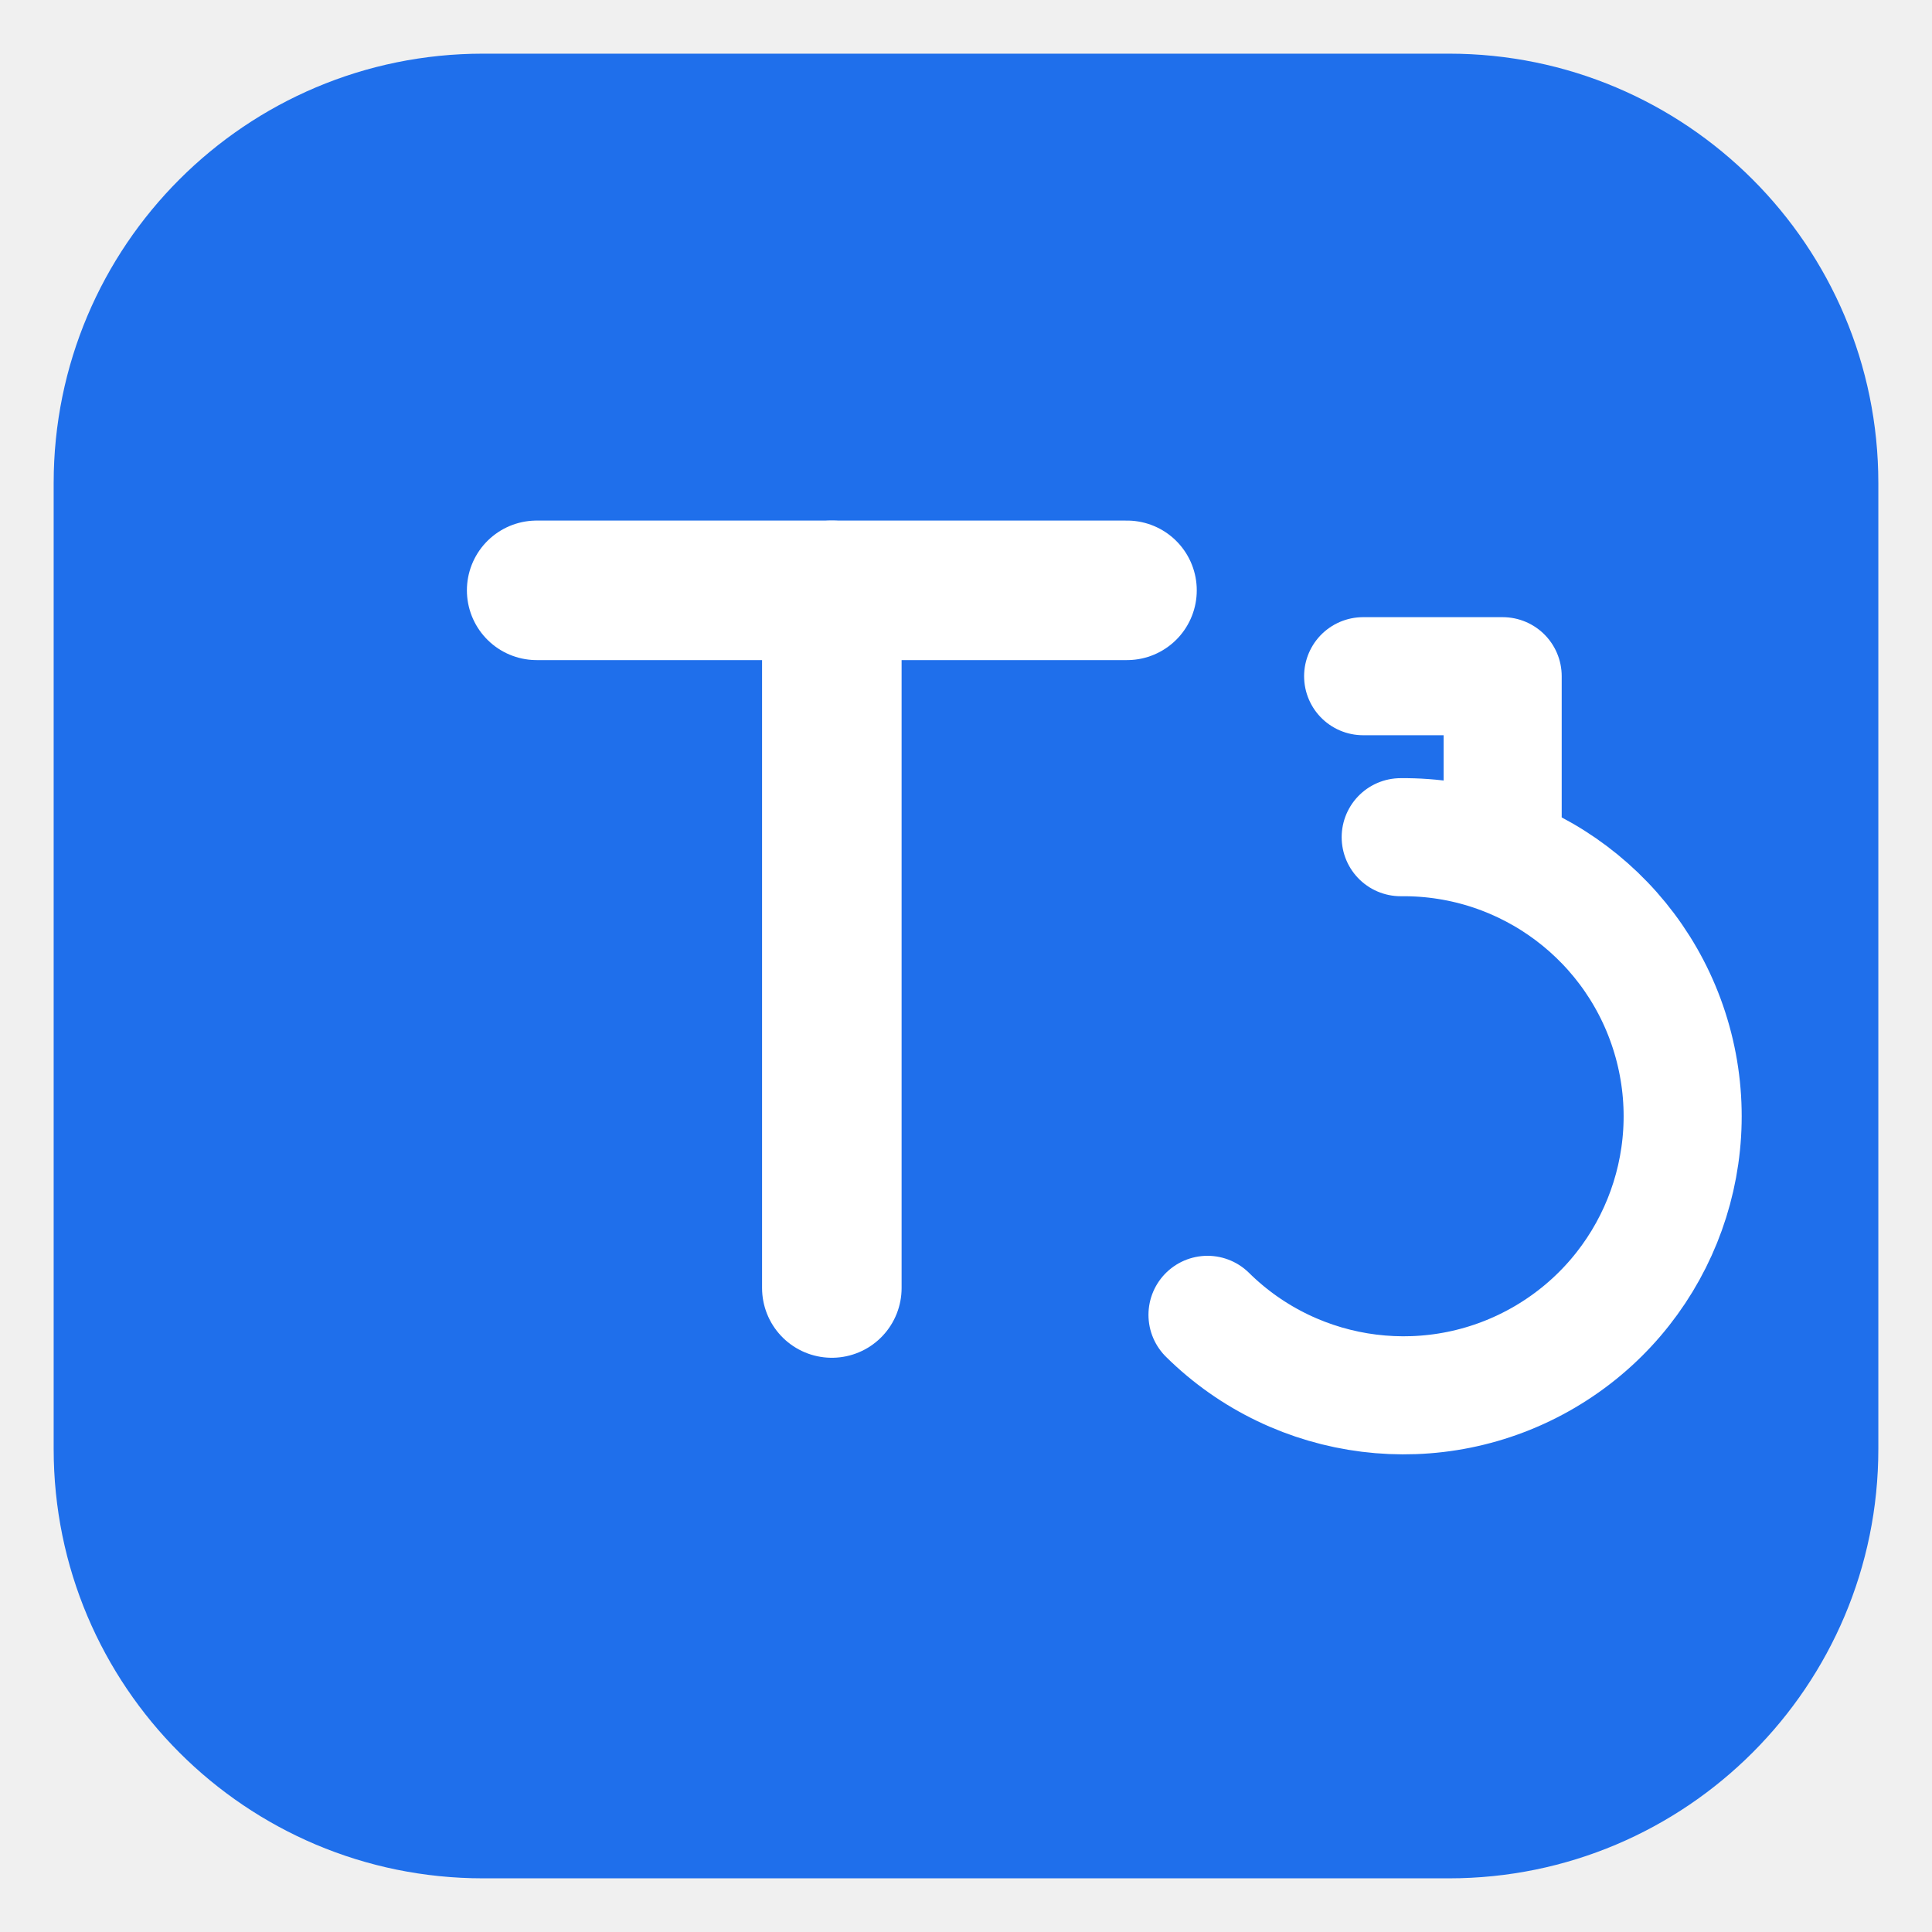
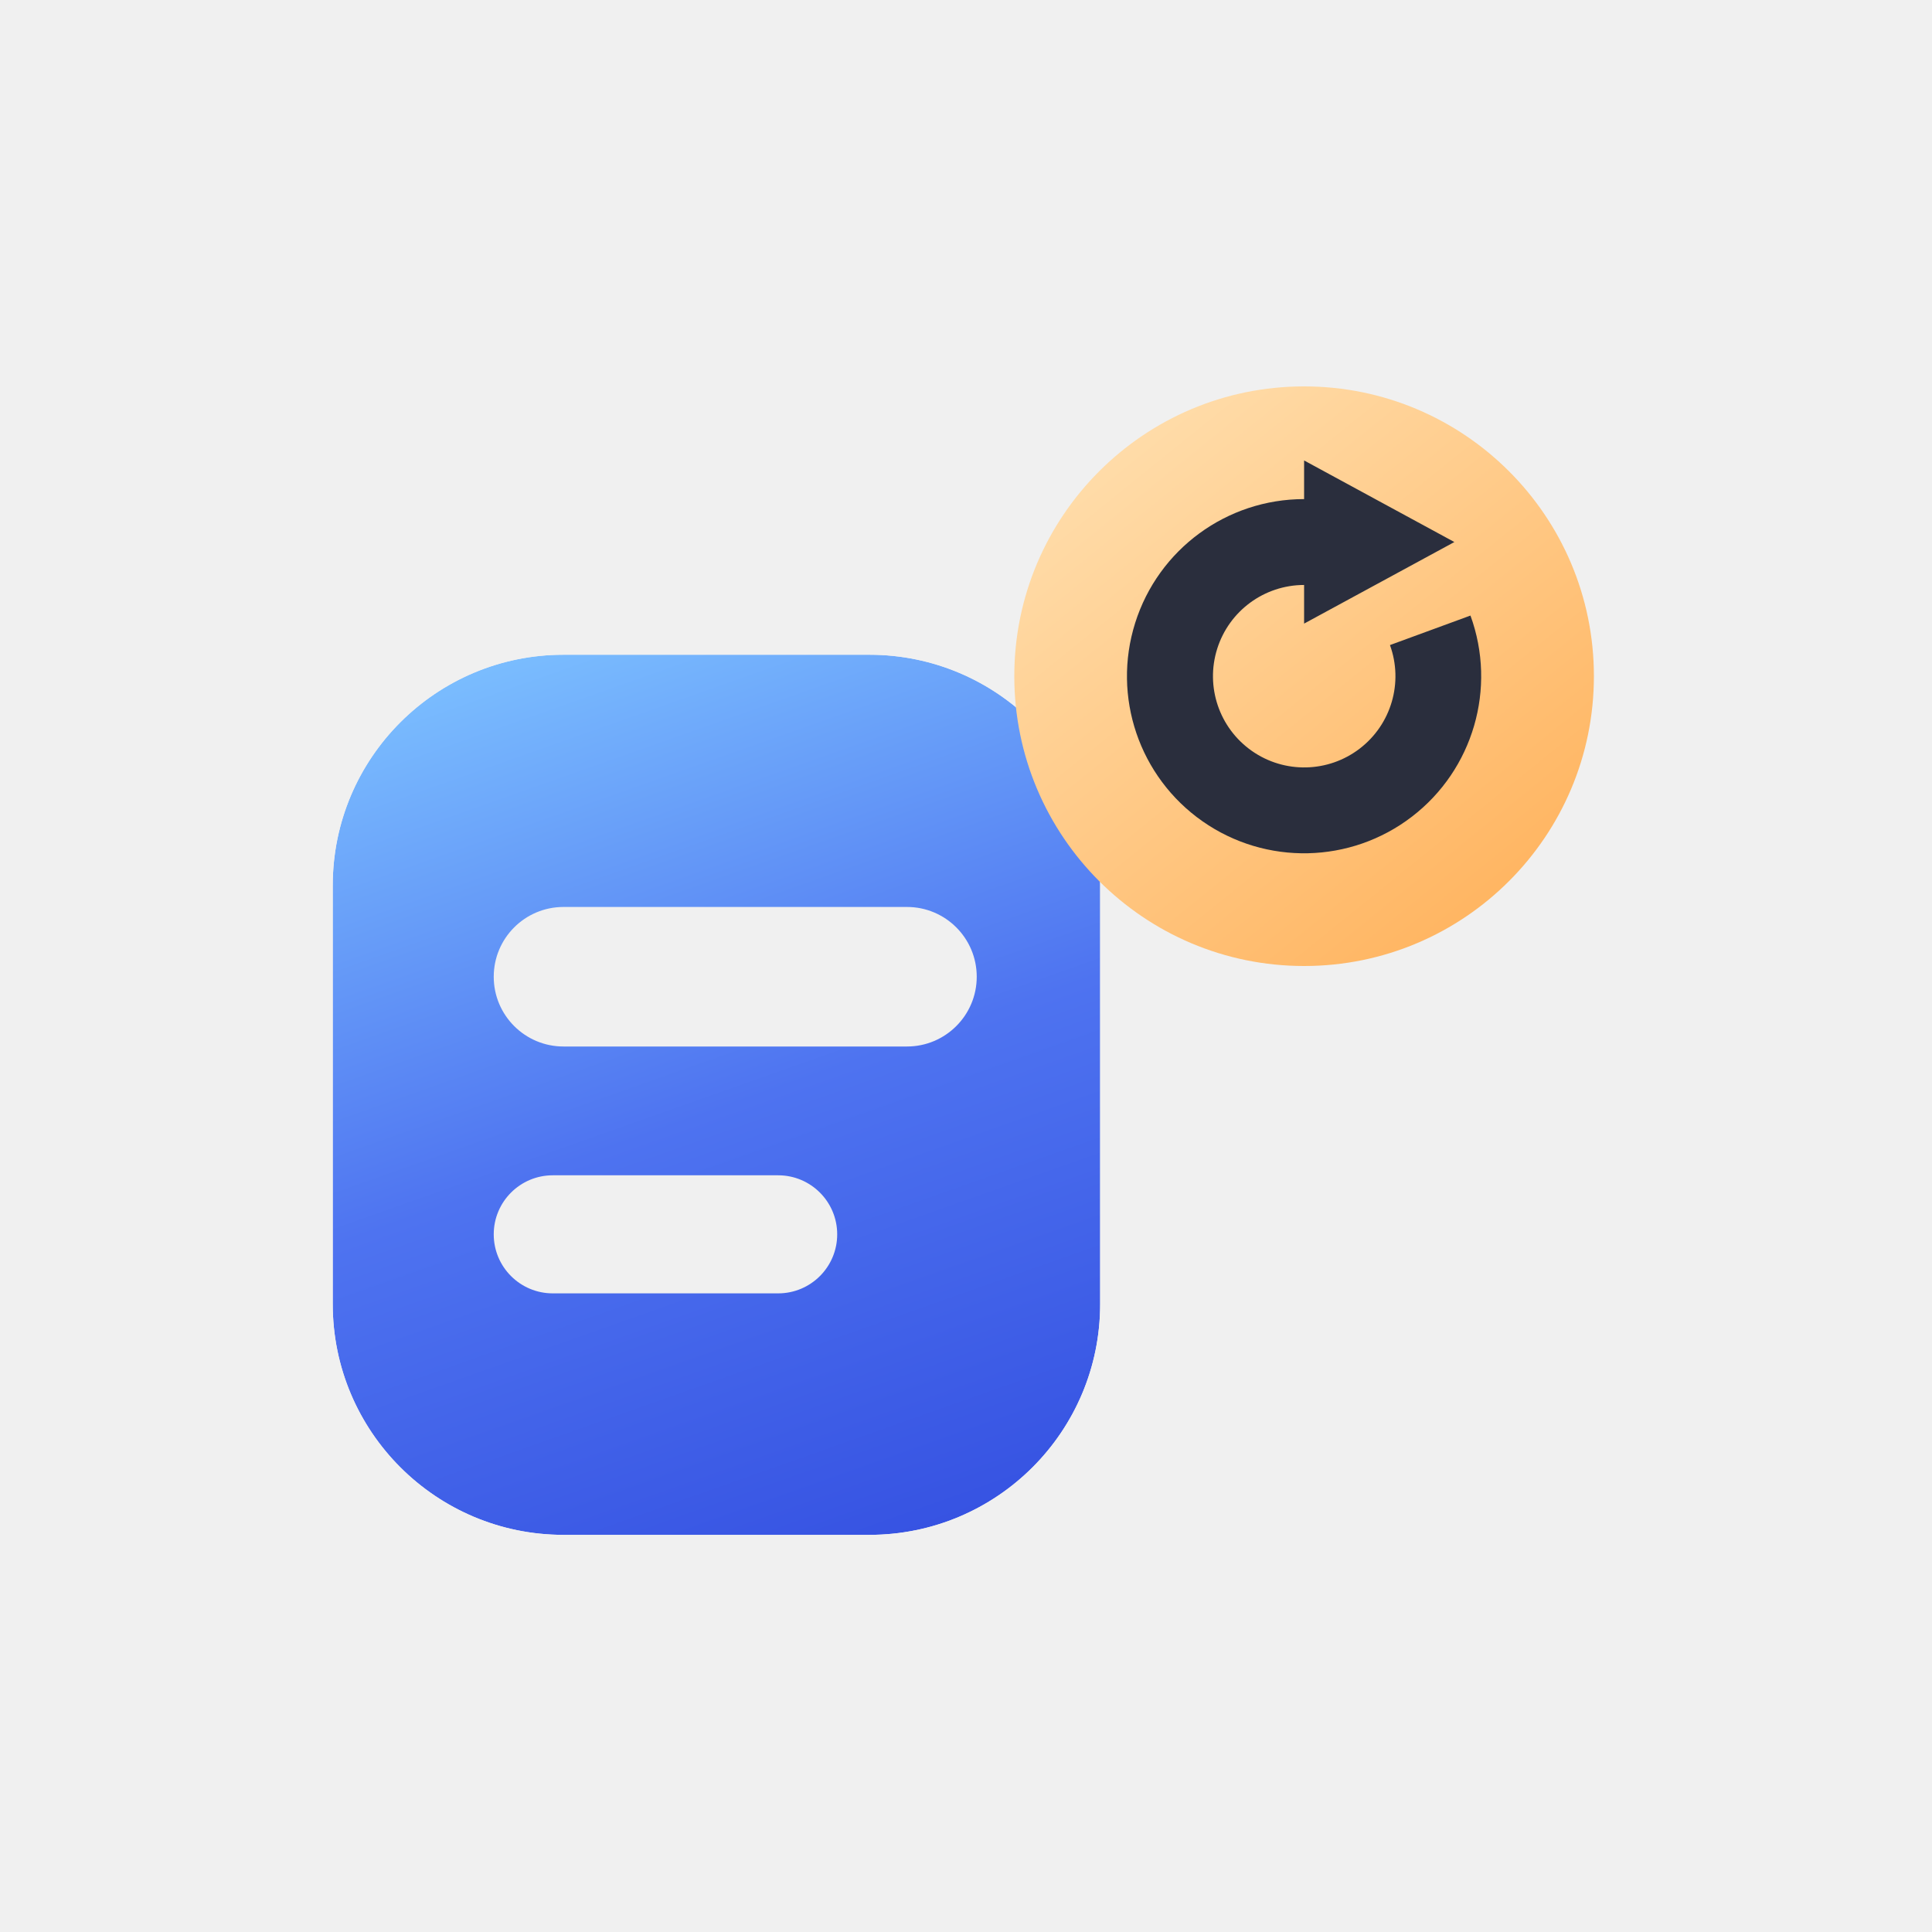
- <svg xmlns="http://www.w3.org/2000/svg" width="36" height="36" viewBox="0 0 36 36" role="img" aria-label="Regenerate session title">
-   <rect x="1" y="1" width="34" height="34" rx="8" fill="#1f6feb" />
-   <path d="M10 11h11" stroke="#ffffff" stroke-width="2.6" stroke-linecap="round" />
-   <path d="M15.5 11v13" stroke="#ffffff" stroke-width="2.6" stroke-linecap="round" />
-   <path d="M22.5 24.5a5.2 5.2 0 1 0 3.6-8.9" fill="none" stroke="#ffffff" stroke-width="2.2" stroke-linecap="round" />
-   <path d="M25.4 12.6h2.6v2.6" fill="none" stroke="#ffffff" stroke-width="2.2" stroke-linecap="round" stroke-linejoin="round" />
+ <svg xmlns="http://www.w3.org/2000/svg" width="36" height="36" viewBox="0 0 36 36" fill="none" role="img" aria-label="Regenerate session title">
+   <defs>
+     <linearGradient id="title-page" x1="12.4" y1="10.8" x2="19.4" y2="30.6" gradientUnits="userSpaceOnUse">
+       <stop stop-color="#7CC0FF" />
+       <stop offset=".46" stop-color="#4E73F0" />
+       <stop offset="1" stop-color="#2F49DE" />
+     </linearGradient>
+     <linearGradient id="regen-badge" x1="19.5" y1="6.8" x2="29.5" y2="19.2" gradientUnits="userSpaceOnUse">
+       <stop stop-color="#FFE3B6" />
+       <stop offset="1" stop-color="#FFAB4F" />
+     </linearGradient>
+     <mask id="title-cut">
+       <rect x="6.2" y="12.2" width="14.3" height="16.4" rx="4.3" fill="#fff" />
+       <rect x="9.2" y="16.9" width="9" height="2.6" rx="1.3" fill="#000" />
+       <rect x="9.2" y="21.9" width="6.4" height="2.2" rx="1.1" fill="#000" />
+     </mask>
+   </defs>
+   <rect x="6.2" y="12.2" width="14.3" height="16.4" rx="4.3" fill="url(#title-page)" mask="url(#title-cut)" />
+   <circle cx="24.3" cy="12.6" r="5.4" fill="url(#regen-badge)" />
+   <path d="M27.4 11.47A3.3 3.3 0 1 1 24.3 9.3L24.3 10.9A1.7 1.7 0 1 0 25.9 12.02ZM27.1 10.1L24.3 8.58L24.3 11.62Z" fill="#2A2E3D" />
</svg>
